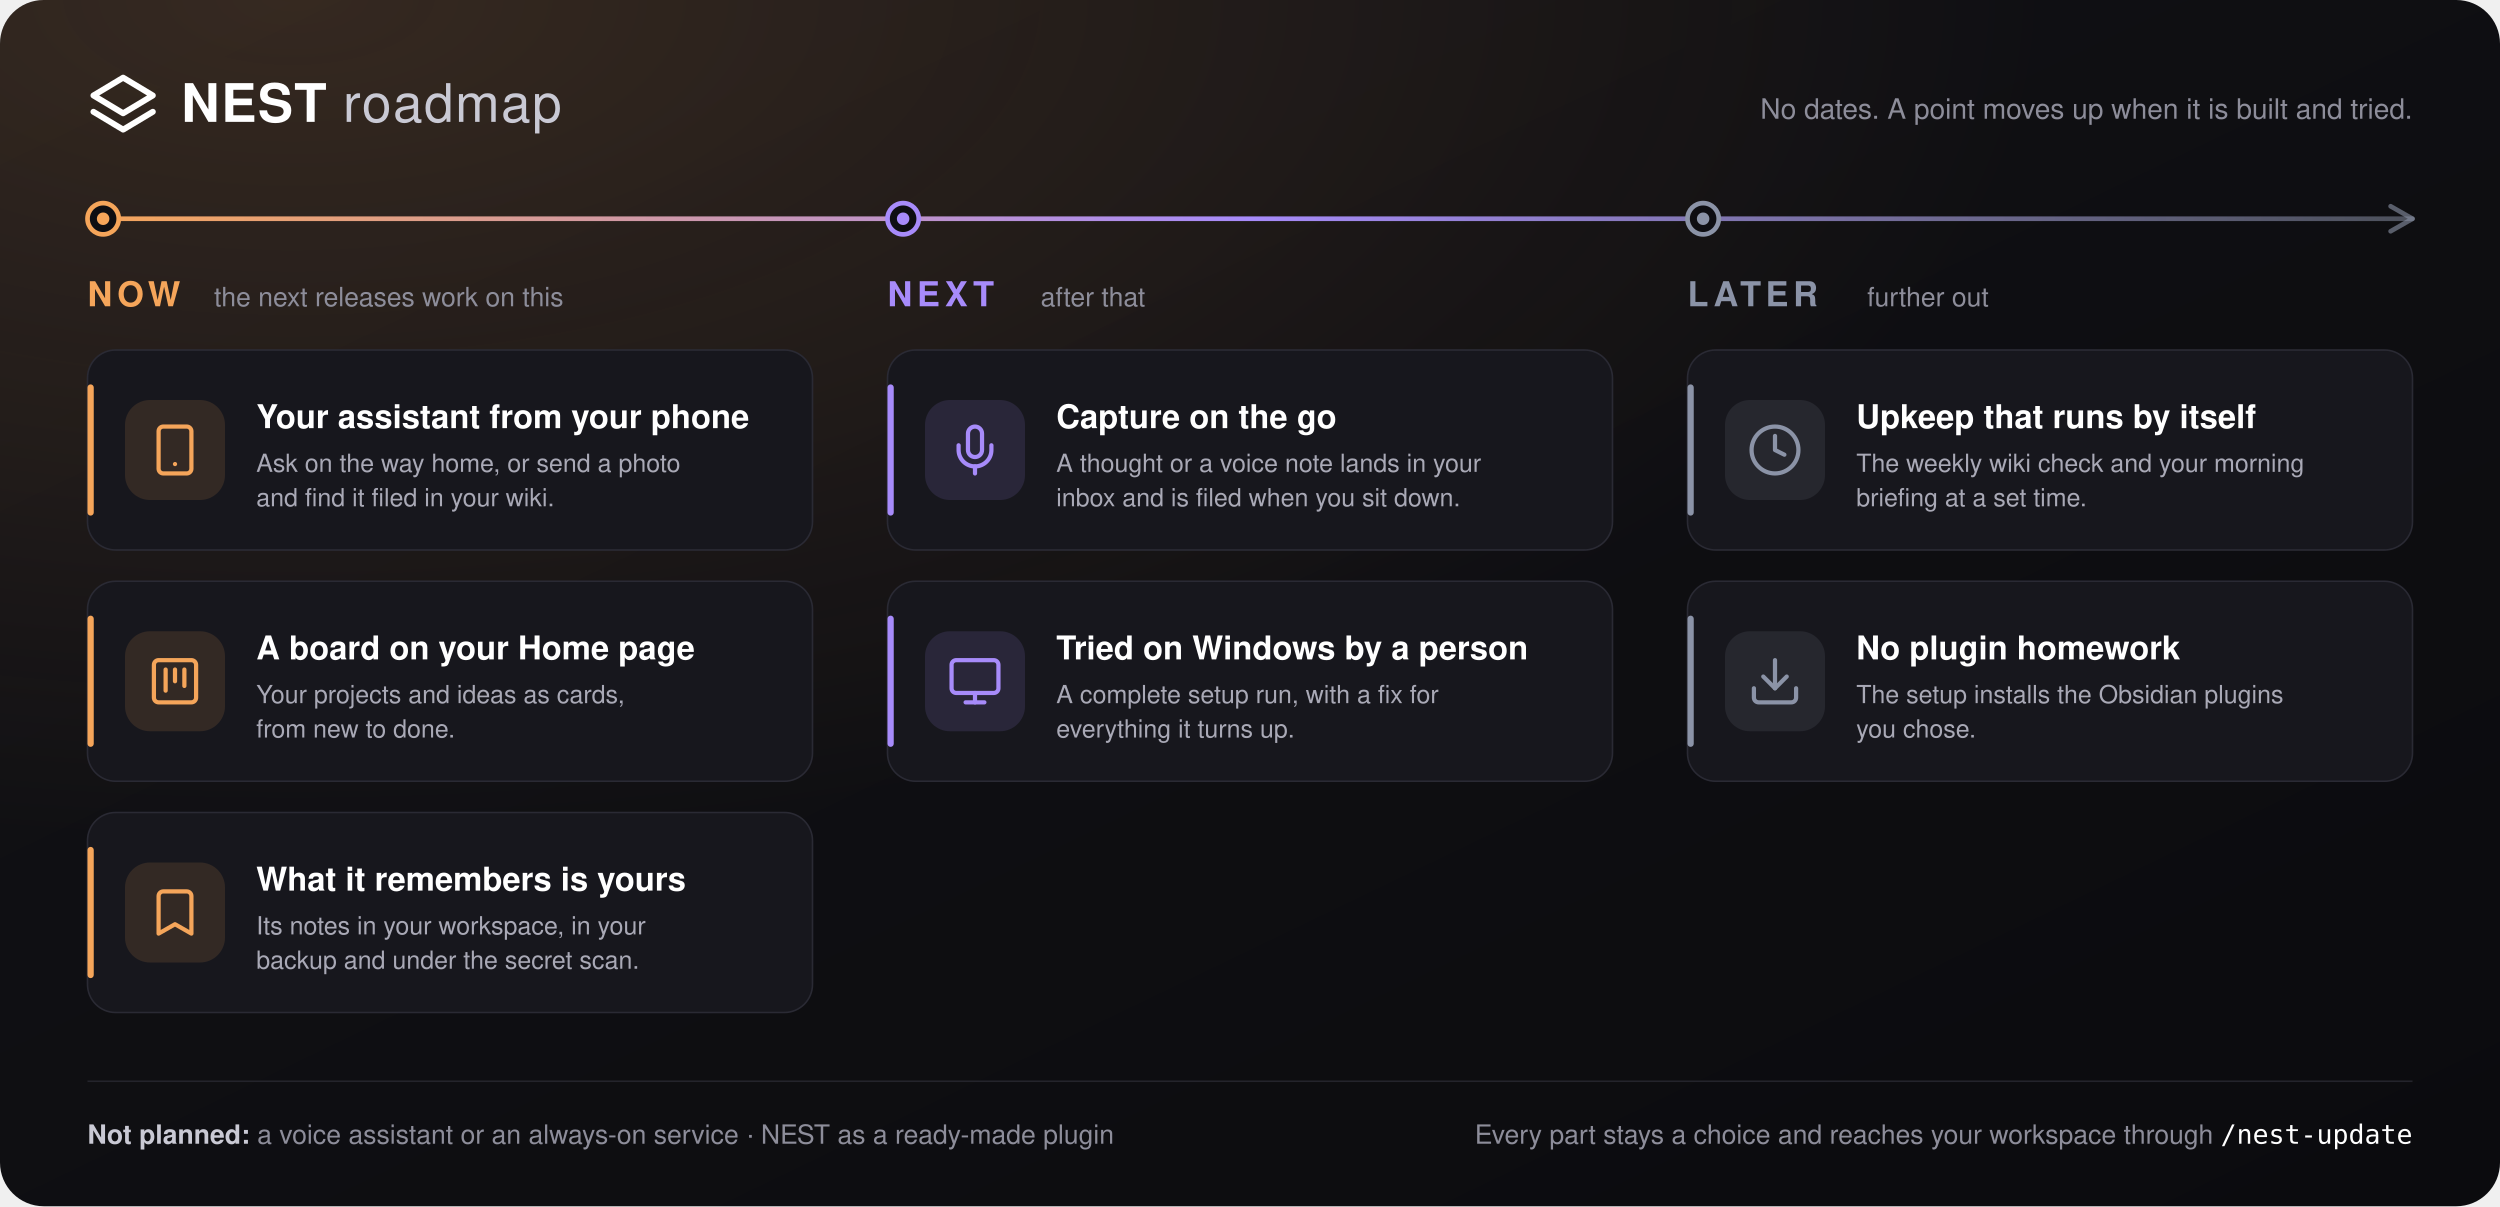
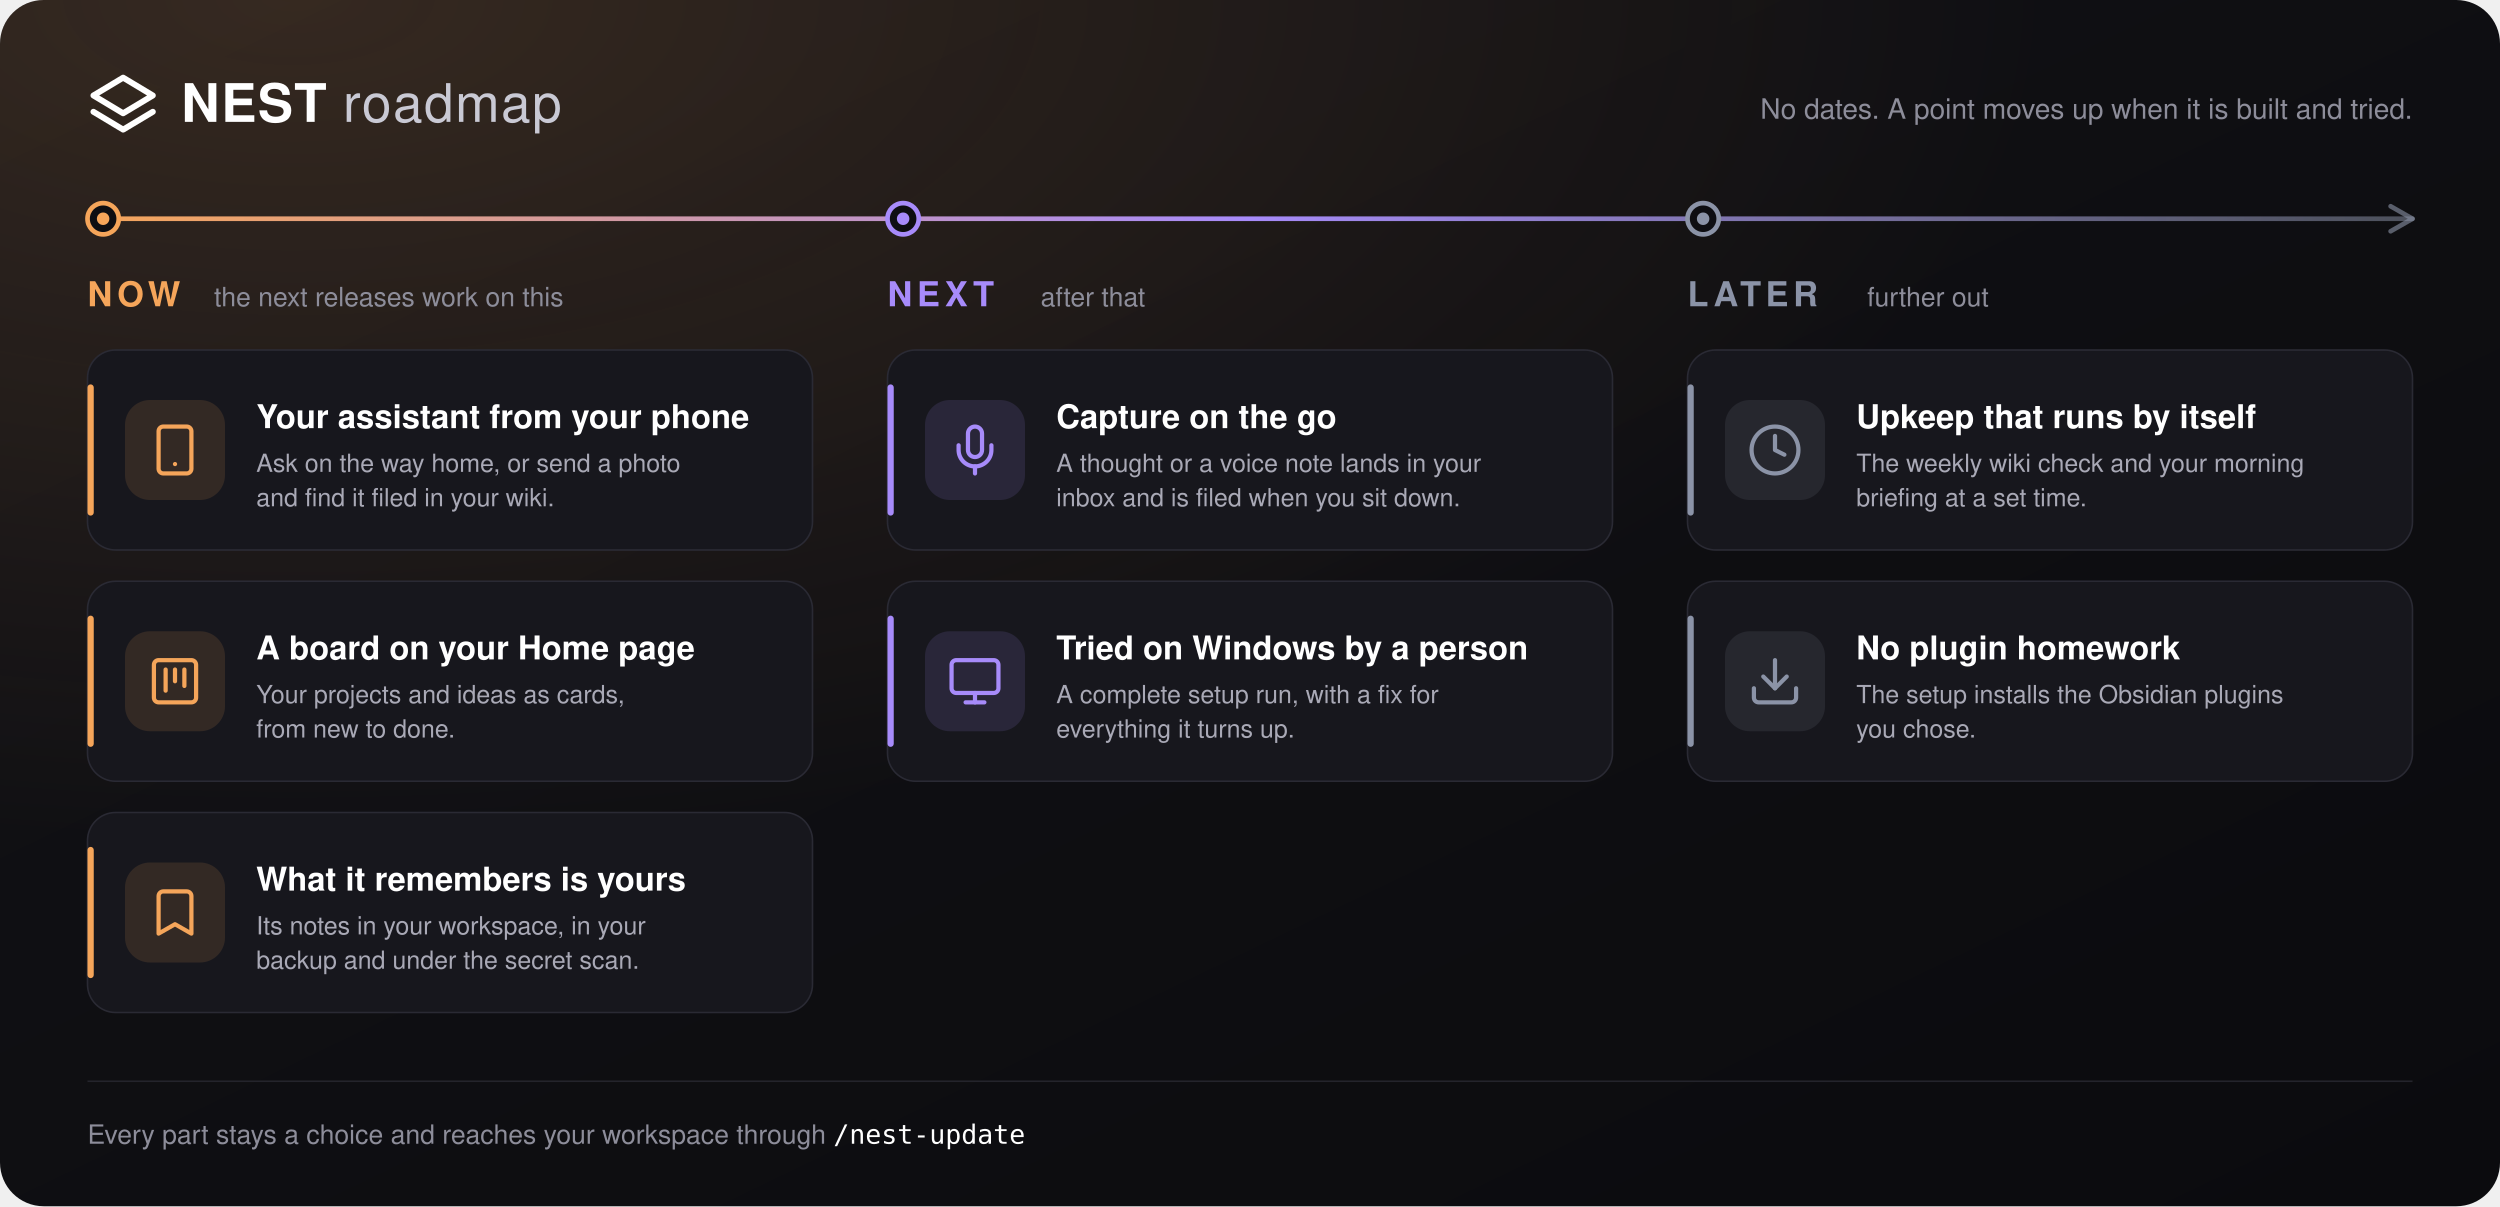
<svg xmlns="http://www.w3.org/2000/svg" viewBox="0 0 1600 772" width="1600" height="772" role="img" aria-labelledby="t d" font-family="-apple-system, BlinkMacSystemFont, 'Segoe UI', Helvetica, Arial, sans-serif">
  <defs>
    <linearGradient id="bg" x1="0" y1="0" x2="1" y2="1">
      <stop offset="0" stop-color="#121216" />
      <stop offset="1" stop-color="#0b0b0e" />
    </linearGradient>
    <linearGradient id="track" gradientUnits="userSpaceOnUse" x1="56" y1="0" x2="1544" y2="0">
      <stop offset="0" stop-color="#f5a55a" />
      <stop offset="0.5" stop-color="#a78bfa" />
      <stop offset="1" stop-color="#8b93a7" stop-opacity="0.5" />
    </linearGradient>
    <radialGradient id="glow" cx="0.12" cy="0" r="0.7">
      <stop offset="0" stop-color="#f5a55a" stop-opacity="0.16" />
      <stop offset="1" stop-color="#f5a55a" stop-opacity="0" />
    </radialGradient>
  </defs>
  <rect width="1600" height="772" rx="28" fill="url(#bg)" />
  <rect width="1600" height="772" rx="28" fill="url(#glow)" />
  <g transform="translate(56 44) scale(1.9)" fill="none" stroke="#ffffff" stroke-width="2" stroke-linecap="round" stroke-linejoin="round">
    <path d="M12 3 22 9 12 15 2 9Z" />
    <path d="M2 14.5 12 20.5 22 14.5" />
  </g>
  <text x="116" y="78" fill="#ffffff" font-size="34" font-weight="700" letter-spacing="1">NEST <tspan font-weight="400" fill="#c9c9d4">roadmap</tspan>
  </text>
  <text x="1544" y="76" text-anchor="end" fill="#8d8d9a" font-size="18">No dates. A point moves up when it is built and tried.</text>
  <path d="M66 140 H1544" stroke="url(#track)" stroke-width="3" stroke-linecap="round" />
  <path d="M1530 132 l14 8 -14 8" fill="none" stroke="#8b93a7" stroke-opacity="0.6" stroke-width="3" stroke-linecap="round" stroke-linejoin="round" />
  <circle cx="66" cy="140" r="10" fill="#0e0e12" stroke="#f5a55a" stroke-width="3" />
  <circle cx="66" cy="140" r="4" fill="#f5a55a" />
  <text x="56" y="196" fill="#f5a55a" font-size="22" font-weight="700" letter-spacing="3">NOW</text>
  <text x="137" y="196" fill="#8d8d9a" font-size="17">the next releases work on this</text>
  <rect x="56" y="224" width="464" height="128" rx="18" fill="#17171d" stroke="#2a2a34" />
  <rect x="56" y="246" width="4" height="84" rx="2" fill="#f5a55a" />
  <rect x="80" y="256" width="64" height="64" rx="16" fill="#f5a55a" fill-opacity="0.13" />
  <g transform="translate(94 270) scale(1.5)" fill="none" stroke="#f5a55a" stroke-width="1.8" stroke-linecap="round" stroke-linejoin="round">
    <rect x="5" y="2" width="14" height="20" rx="2" />
    <path d="M12 18h.01" />
  </g>
  <text x="164" y="274" fill="#ffffff" font-size="21" font-weight="650">Your assistant from your phone</text>
  <text x="164" y="302" fill="#a9a9b6" font-size="16">Ask on the way home, or send a photo</text>
  <text x="164" y="324" fill="#a9a9b6" font-size="16">and find it filed in your wiki.</text>
  <rect x="56" y="372" width="464" height="128" rx="18" fill="#17171d" stroke="#2a2a34" />
  <rect x="56" y="394" width="4" height="84" rx="2" fill="#f5a55a" />
  <rect x="80" y="404" width="64" height="64" rx="16" fill="#f5a55a" fill-opacity="0.13" />
  <g transform="translate(94 418) scale(1.5)" fill="none" stroke="#f5a55a" stroke-width="1.8" stroke-linecap="round" stroke-linejoin="round">
    <rect x="3" y="3" width="18" height="18" rx="2" />
    <path d="M8 7v9" />
    <path d="M12 7v5" />
    <path d="M16 7v7" />
  </g>
  <text x="164" y="422" fill="#ffffff" font-size="21" font-weight="650">A board on your Home page</text>
  <text x="164" y="450" fill="#a9a9b6" font-size="16">Your projects and ideas as cards,</text>
  <text x="164" y="472" fill="#a9a9b6" font-size="16">from new to done.</text>
  <rect x="56" y="520" width="464" height="128" rx="18" fill="#17171d" stroke="#2a2a34" />
  <rect x="56" y="542" width="4" height="84" rx="2" fill="#f5a55a" />
  <rect x="80" y="552" width="64" height="64" rx="16" fill="#f5a55a" fill-opacity="0.13" />
  <g transform="translate(94 566) scale(1.5)" fill="none" stroke="#f5a55a" stroke-width="1.8" stroke-linecap="round" stroke-linejoin="round">
    <path d="m19 21-7-4-7 4V5a2 2 0 0 1 2-2h10a2 2 0 0 1 2 2z" />
  </g>
  <text x="164" y="570" fill="#ffffff" font-size="21" font-weight="650">What it remembers is yours</text>
  <text x="164" y="598" fill="#a9a9b6" font-size="16">Its notes in your workspace, in your</text>
  <text x="164" y="620" fill="#a9a9b6" font-size="16">backup and under the secret scan.</text>
  <circle cx="578" cy="140" r="10" fill="#0e0e12" stroke="#a78bfa" stroke-width="3" />
  <circle cx="578" cy="140" r="4" fill="#a78bfa" />
  <text x="568" y="196" fill="#a78bfa" font-size="22" font-weight="700" letter-spacing="3">NEXT</text>
  <text x="666" y="196" fill="#8d8d9a" font-size="17">after that</text>
  <rect x="568" y="224" width="464" height="128" rx="18" fill="#17171d" stroke="#2a2a34" />
  <rect x="568" y="246" width="4" height="84" rx="2" fill="#a78bfa" />
  <rect x="592" y="256" width="64" height="64" rx="16" fill="#a78bfa" fill-opacity="0.13" />
  <g transform="translate(606 270) scale(1.5)" fill="none" stroke="#a78bfa" stroke-width="1.8" stroke-linecap="round" stroke-linejoin="round">
    <path d="M12 2a3 3 0 0 0-3 3v7a3 3 0 0 0 6 0V5a3 3 0 0 0-3-3Z" />
    <path d="M19 10v2a7 7 0 0 1-14 0v-2" />
    <path d="M12 19v3" />
  </g>
  <text x="676" y="274" fill="#ffffff" font-size="21" font-weight="650">Capture on the go</text>
  <text x="676" y="302" fill="#a9a9b6" font-size="16">A thought or a voice note lands in your</text>
  <text x="676" y="324" fill="#a9a9b6" font-size="16">inbox and is filed when you sit down.</text>
  <rect x="568" y="372" width="464" height="128" rx="18" fill="#17171d" stroke="#2a2a34" />
  <rect x="568" y="394" width="4" height="84" rx="2" fill="#a78bfa" />
  <rect x="592" y="404" width="64" height="64" rx="16" fill="#a78bfa" fill-opacity="0.13" />
  <g transform="translate(606 418) scale(1.5)" fill="none" stroke="#a78bfa" stroke-width="1.8" stroke-linecap="round" stroke-linejoin="round">
    <rect x="2" y="3" width="20" height="14" rx="2" />
    <path d="M8 21h8" />
    <path d="M12 17v4" />
  </g>
  <text x="676" y="422" fill="#ffffff" font-size="21" font-weight="650">Tried on Windows by a person</text>
  <text x="676" y="450" fill="#a9a9b6" font-size="16">A complete setup run, with a fix for</text>
  <text x="676" y="472" fill="#a9a9b6" font-size="16">everything it turns up.</text>
  <circle cx="1090" cy="140" r="10" fill="#0e0e12" stroke="#8b93a7" stroke-width="3" />
  <circle cx="1090" cy="140" r="4" fill="#8b93a7" />
  <text x="1080" y="196" fill="#8b93a7" font-size="22" font-weight="700" letter-spacing="3">LATER</text>
  <text x="1195" y="196" fill="#8d8d9a" font-size="17">further out</text>
  <rect x="1080" y="224" width="464" height="128" rx="18" fill="#17171d" stroke="#2a2a34" />
  <rect x="1080" y="246" width="4" height="84" rx="2" fill="#8b93a7" />
  <rect x="1104" y="256" width="64" height="64" rx="16" fill="#8b93a7" fill-opacity="0.13" />
  <g transform="translate(1118 270) scale(1.5)" fill="none" stroke="#8b93a7" stroke-width="1.8" stroke-linecap="round" stroke-linejoin="round">
    <circle cx="12" cy="12" r="10" />
    <path d="M12 6v6l4 2" />
  </g>
  <text x="1188" y="274" fill="#ffffff" font-size="21" font-weight="650">Upkeep that runs by itself</text>
  <text x="1188" y="302" fill="#a9a9b6" font-size="16">The weekly wiki check and your morning</text>
  <text x="1188" y="324" fill="#a9a9b6" font-size="16">briefing at a set time.</text>
  <rect x="1080" y="372" width="464" height="128" rx="18" fill="#17171d" stroke="#2a2a34" />
  <rect x="1080" y="394" width="4" height="84" rx="2" fill="#8b93a7" />
  <rect x="1104" y="404" width="64" height="64" rx="16" fill="#8b93a7" fill-opacity="0.13" />
  <g transform="translate(1118 418) scale(1.5)" fill="none" stroke="#8b93a7" stroke-width="1.8" stroke-linecap="round" stroke-linejoin="round">
    <path d="M21 15v4a2 2 0 0 1-2 2H5a2 2 0 0 1-2-2v-4" />
    <path d="m7 10 5 5 5-5" />
    <path d="M12 15V3" />
  </g>
  <text x="1188" y="422" fill="#ffffff" font-size="21" font-weight="650">No plugin homework</text>
  <text x="1188" y="450" fill="#a9a9b6" font-size="16">The setup installs the Obsidian plugins</text>
  <text x="1188" y="472" fill="#a9a9b6" font-size="16">you chose.</text>
  <path d="M56 692 H1544" stroke="#24242c" />
-   <text x="56" y="732" fill="#8d8d9a" font-size="17">
-     <tspan fill="#c9c9d4" font-weight="600">Not planned:</tspan>  a voice assistant or an always-on service  ·  NEST as a ready-made plugin</text>
-   <text x="1544" y="732" text-anchor="end" fill="#8d8d9a" font-size="17">Every part stays a choice and reaches your workspace through <tspan fill="#ffffff" font-family="ui-monospace, SFMono-Regular, Menlo, monospace">/nest-update</tspan>
+   <text x="56" y="732" fill="#8d8d9a" font-size="17">Every part stays a choice and reaches your workspace through <tspan fill="#ffffff" font-family="ui-monospace, SFMono-Regular, Menlo, monospace">/nest-update</tspan>
  </text>
</svg>
